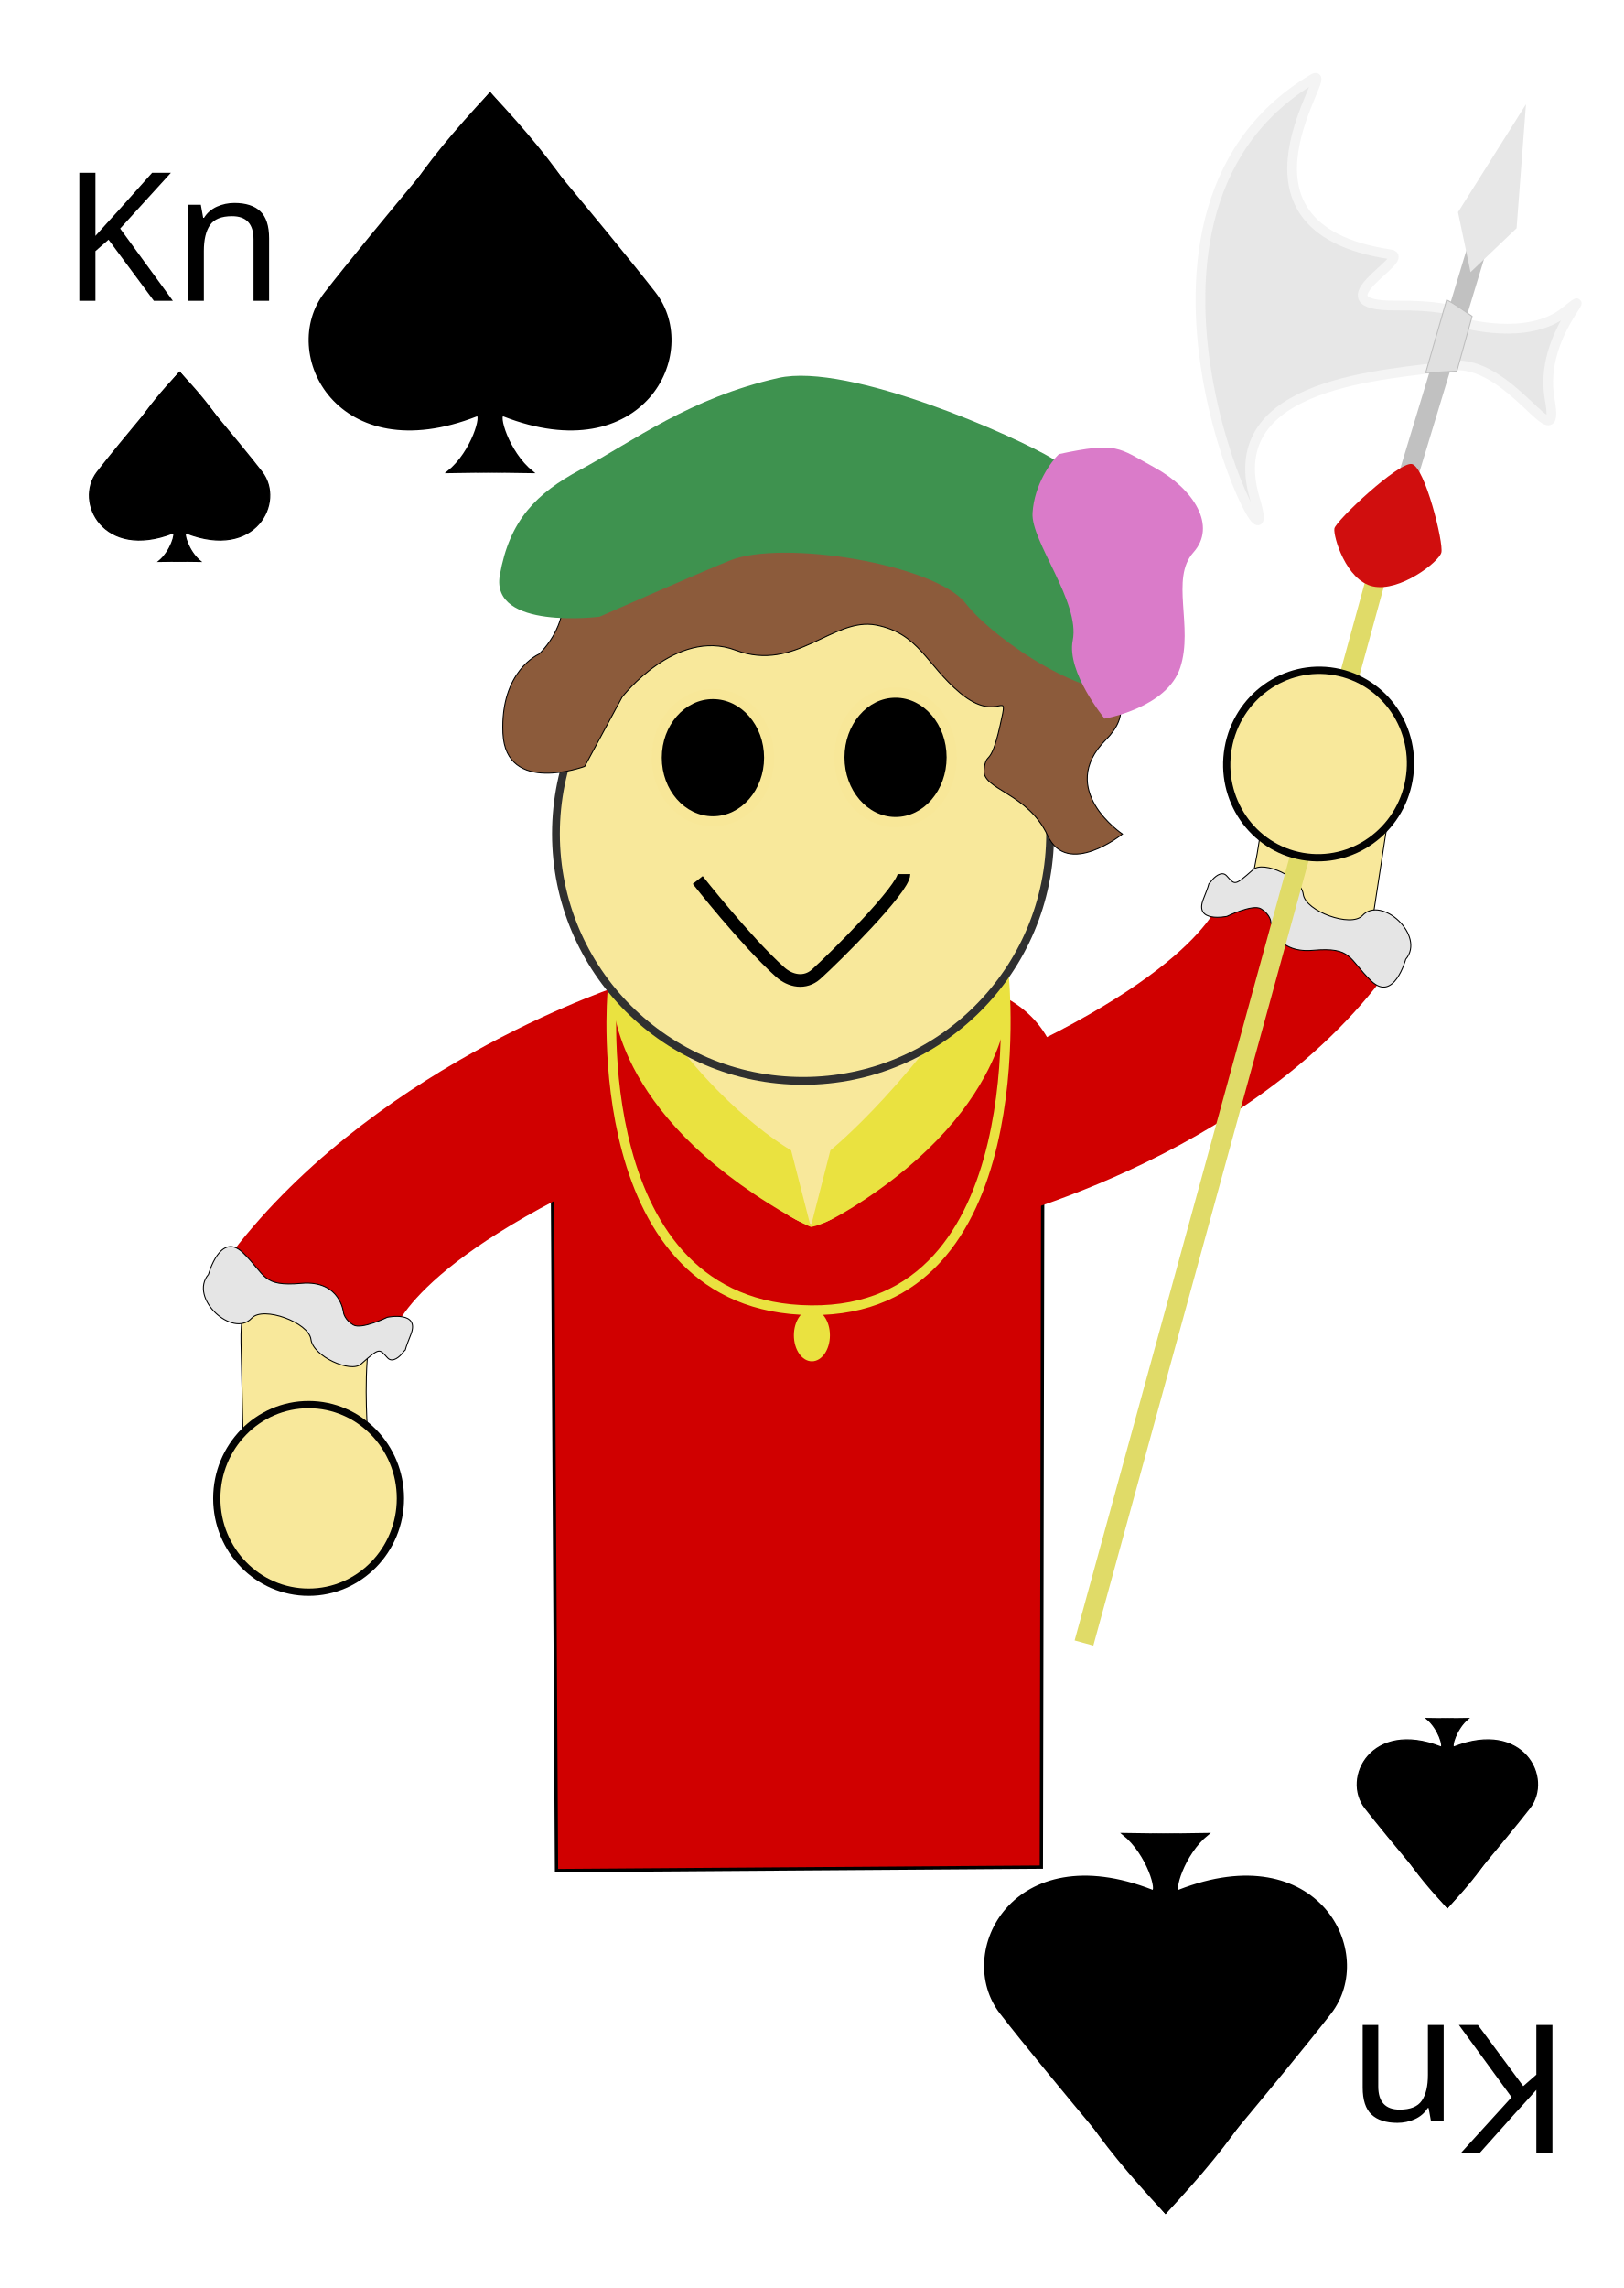
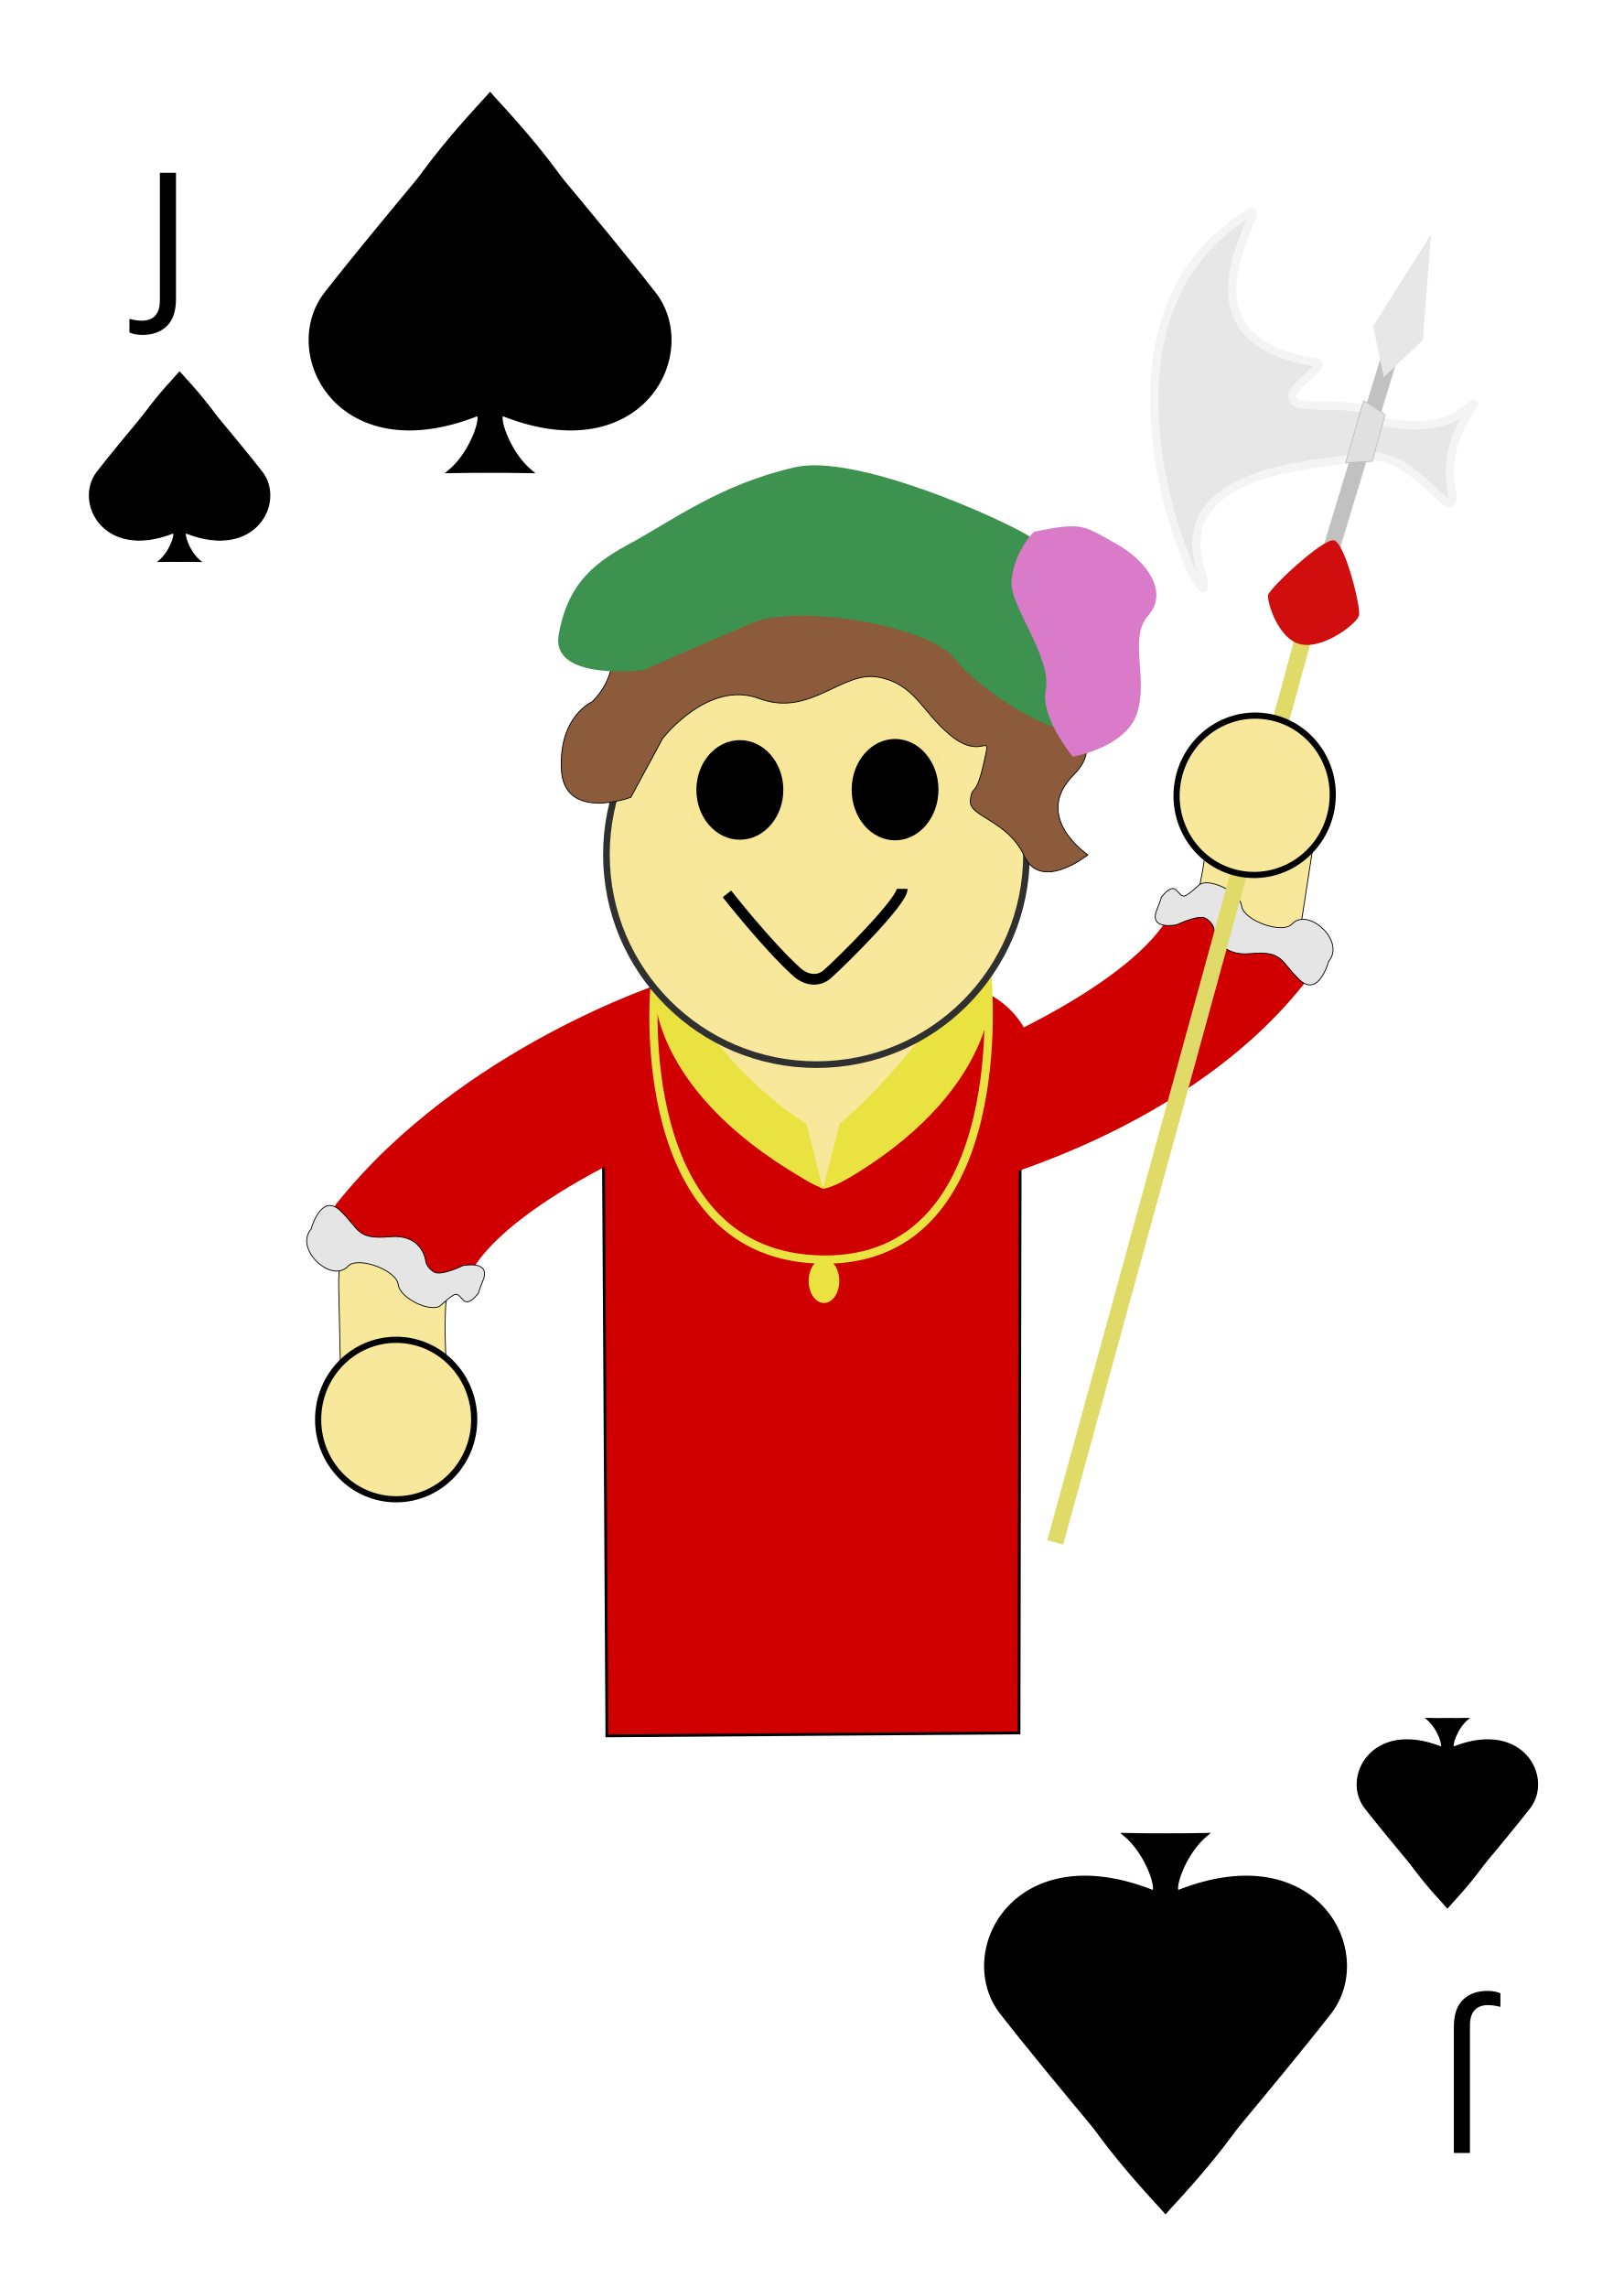
- <svg xmlns="http://www.w3.org/2000/svg" width="443mm" height="624mm" viewBox="0 0 443 624" version="1.1" id="svg8">
+ <svg xmlns="http://www.w3.org/2000/svg" id="svg8" version="1.1" viewBox="0 0 443 624" height="624mm" width="443mm">
  <defs id="defs2">
-     <clipPath id="clipEmfPath1" clipPathUnits="userSpaceOnUse">
-       <path id="path833" d="M 0,0 H 264.091 V 373.013 H 0 Z" />
+     <clipPath clipPathUnits="userSpaceOnUse" id="clipEmfPath1">
+       <path d="M 0,0 H 264.091 V 373.013 H 0 Z" id="path833" />
    </clipPath>
-     <pattern y="0" x="0" height="6" width="6" patternUnits="userSpaceOnUse" id="EMFhbasepattern" />
-     <filter height="1" y="-6.1138082e-06" width="1" x="-3.9509687e-06" id="filter1924" style="color-interpolation-filters:sRGB">
-       <feGaussianBlur id="feGaussianBlur1926" stdDeviation="0" />
+     <pattern id="EMFhbasepattern" patternUnits="userSpaceOnUse" width="6" height="6" x="0" y="0" />
+     <filter style="color-interpolation-filters:sRGB" id="filter1924" x="-3.9509687e-06" width="1" y="-6.1138082e-06" height="1">
+       <feGaussianBlur stdDeviation="0" id="feGaussianBlur1926" />
    </filter>
  </defs>
  <g id="layer1">
-     <path style="fill:#d00000;fill-opacity:1;stroke:#000000;stroke-width:0.895px;stroke-linecap:butt;stroke-linejoin:miter;stroke-opacity:1" d="m 150.516,290.759 1.305,219.398 132.266,-0.94 0.435,-218.458 z" id="path903" />
-     <path style="fill:#f8e89b;fill-opacity:1;stroke:#000000;stroke-width:0.265px;stroke-linecap:butt;stroke-linejoin:miter;stroke-opacity:1" d="m 130.428,288.651 c 0,0 -65.748,30.469 -64.679,77.508 1.069,47.039 0.535,26.727 0.535,26.727 l 34.105,-0.802 c 0,0 -1.217,-14.429 0.183,-25.183 1.4,-10.753 15.726,-38.271 33.063,-40.031 19.991,-2.03 -3.207,-38.22 -3.207,-38.22 z" id="path990" />
-     <text id="text874" y="60.38" x="26.895" style="font-style:normal;font-weight:normal;font-size:27.566px;line-height:1.25;font-family:sans-serif;fill:#000000;fill-opacity:1;stroke:none;stroke-width:0.861" xml:space="preserve">
-       <tspan id="tspan884" style="font-style:normal;font-variant:normal;font-weight:normal;font-stretch:normal;font-size:27.566px;font-family:Cabin;-inkscape-font-specification:Cabin;stroke-width:0.861" y="60.38" x="26.895" />
+     <path id="path903" d="m 164.455,286.933 1.109,186.488 112.426,-0.799 0.37,-185.689 z" style="fill:#d00000;fill-opacity:1;stroke:#000000;stroke-width:0.761px;stroke-linecap:butt;stroke-linejoin:miter;stroke-opacity:1" />
+     <path id="path990" d="m 147.379,285.141 c 0,0 -55.886,25.898 -54.977,65.882 0.909,39.984 0.454,22.718 0.454,22.718 l 28.99,-0.682 c 0,0 -1.034,-12.265 0.156,-21.405 1.19,-9.14 13.367,-32.53 28.104,-34.026 16.992,-1.725 -2.726,-32.487 -2.726,-32.487 z" style="fill:#f8e89b;fill-opacity:1;stroke:#000000;stroke-width:0.225px;stroke-linecap:butt;stroke-linejoin:miter;stroke-opacity:1" />
+     <text xml:space="preserve" style="font-style:normal;font-weight:normal;font-size:27.566px;line-height:1.25;font-family:sans-serif;fill:#000000;fill-opacity:1;stroke:none;stroke-width:0.861" x="26.895" y="60.38" id="text874">
+       <tspan x="26.895" y="60.38" style="font-style:normal;font-variant:normal;font-weight:normal;font-stretch:normal;font-size:27.566px;font-family:Cabin;-inkscape-font-specification:Cabin;stroke-width:0.861" id="tspan884" />
    </text>
-     <path id="path994" d="m 297.117,317.04 c 0,0 70.04,-18.589 77.156,-65.099 7.115,-46.51 4.115,-26.414 4.115,-26.414 l -33.726,-5.133 c 0,0 -1.307,14.421 -4.554,24.768 -3.246,10.347 -22.133,34.959 -39.512,33.682 -20.039,-1.473 -3.478,38.196 -3.478,38.196 z" style="fill:#f8e89b;fill-opacity:1;stroke:#000000;stroke-width:0.265px;stroke-linecap:butt;stroke-linejoin:miter;stroke-opacity:1" />
-     <path style="fill:#d00000;fill-opacity:1;stroke:none;stroke-width:0.265px;stroke-linecap:butt;stroke-linejoin:miter;stroke-opacity:1;filter:url(#filter1924)" d="m 262.623,335.139 c 0,0 72.421,-15.624 112.52,-65.748 12.829,-16.036 -41.828,-25.123 -41.828,-25.123 0,0 -3.608,19.778 -65.08,46.772 -68.02,29.87 -5.613,44.099 -5.613,44.099 z" id="path960" />
-     <path id="path936" d="m 170.384,268.339 c 0,0 -65.072,20.703 -105.171,70.826 -12.829,16.036 41.828,25.123 41.828,25.123 0,0 3.608,-19.778 65.08,-46.772 68.02,-29.87 -1.737,-49.178 -1.737,-49.178 z" style="fill:#d00000;fill-opacity:1;stroke:none;stroke-width:0.265px;stroke-linecap:butt;stroke-linejoin:miter;stroke-opacity:1" />
-     <path id="path1928" d="m 244.929,266.662 c -1.512,0 42.269,-4.708 44.601,29.86 1.715,25.428 -52.35,11.15 -52.35,11.15 z" style="fill:#d00000;fill-opacity:1;stroke:none;stroke-width:0.265px;stroke-linecap:butt;stroke-linejoin:miter;stroke-opacity:1" />
-     <path id="path1930" d="m 182.997,282.915 c 0,0 16.021,41.033 35.046,50.175 19.025,9.142 40.303,-56.978 40.303,-56.978 z" style="fill:#f8e89b;fill-opacity:1;stroke:none;stroke-width:0.323px;stroke-linecap:butt;stroke-linejoin:miter;stroke-opacity:1" />
-     <path style="fill:#eae240;fill-opacity:1;stroke:none;stroke-width:0.265px;stroke-linecap:butt;stroke-linejoin:miter;stroke-opacity:1" d="m 221.183,334.59 5.358,-20.87 c 0,0 23.68,-18.992 46.533,-57.266 1.595,-2.671 2.237,14.265 2.237,14.265 0,0 1.782,30.61 -42.622,58.506 -8.823,5.543 -11.506,5.366 -11.506,5.366 z" id="path1934" />
-     <path id="path1932" d="m 221.183,334.59 -5.358,-20.87 c 0,0 -28.216,-15.78 -47.667,-55.754 -1.361,-2.797 -1.103,12.753 -1.103,12.753 0,0 -1.682,29.658 42.723,57.554 8.823,5.543 11.406,6.318 11.406,6.318 z" style="fill:#eae240;fill-opacity:1;stroke:none;stroke-width:0.265px;stroke-linecap:butt;stroke-linejoin:miter;stroke-opacity:1" />
-     <path id="path1944" d="m 167.054,270.718 c 0,0 -7.494,86.086 54.245,86.621 61.739,0.535 52.602,-91.027 52.602,-91.027" style="fill:none;stroke:#eae240;stroke-width:2.646;stroke-linecap:butt;stroke-linejoin:miter;stroke-miterlimit:4;stroke-dasharray:none;stroke-opacity:1" />
-     <g id="g986" transform="translate(-4.276312,-34.2105)">
-       <circle style="fill:#f8e89b;fill-opacity:1;stroke:#303030;stroke-width:4.26;stroke-linecap:round;stroke-miterlimit:4;stroke-dasharray:none;stroke-opacity:1;paint-order:stroke fill markers" id="path883-1" cx="223.353" cy="261.587" r="66.344" />
-       <ellipse ry="15.979" rx="13.953" cy="240.852" cx="198.771" id="path900" style="fill:#000000;fill-opacity:1;stroke:#f8e798;stroke-width:5.544;stroke-linecap:round;stroke-miterlimit:4;stroke-dasharray:none;stroke-opacity:1;paint-order:stroke fill markers" />
-       <ellipse style="fill:#000000;fill-opacity:1;stroke:#f8e798;stroke-width:5.588;stroke-linecap:round;stroke-miterlimit:4;stroke-dasharray:none;stroke-opacity:1;paint-order:stroke fill markers" id="path900-2" cx="248.588" cy="240.762" rx="13.93" ry="16.264" />
-       <path id="path873" d="m 194.623,274.209 c 0,0 12.931,16.496 22.45,25.085 2.844,2.566 6.839,3.304 9.845,0.615 5.072,-4.538 23.966,-23.313 23.966,-27.313" style="fill:none;stroke:#000000;stroke-width:3.446;stroke-linecap:butt;stroke-linejoin:miter;stroke-miterlimit:4;stroke-dasharray:none;stroke-opacity:1" />
+     <path style="fill:#f8e89b;fill-opacity:1;stroke:#000000;stroke-width:0.225px;stroke-linecap:butt;stroke-linejoin:miter;stroke-opacity:1" d="m 289.065,309.272 c 0,0 59.534,-15.8 65.582,-55.334 6.048,-39.534 3.497,-22.452 3.497,-22.452 l -28.667,-4.363 c 0,0 -1.111,12.258 -3.871,21.053 -2.759,8.795 -18.813,29.715 -33.585,28.629 -17.033,-1.252 -2.957,32.466 -2.957,32.466 z" id="path994" />
+     <path transform="matrix(0.85,0,0,0.85,36.51586,39.78779)" id="path960" d="m 262.623,335.139 c 0,0 72.421,-15.624 112.52,-65.748 12.829,-16.036 -41.828,-25.123 -41.828,-25.123 0,0 -3.608,19.778 -65.08,46.772 -68.02,29.87 -5.613,44.099 -5.613,44.099 z" style="fill:#d00000;fill-opacity:1;stroke:none;stroke-width:0.265px;stroke-linecap:butt;stroke-linejoin:miter;stroke-opacity:1;filter:url(#filter1924)" />
+     <path style="fill:#d00000;fill-opacity:1;stroke:none;stroke-width:0.225px;stroke-linecap:butt;stroke-linejoin:miter;stroke-opacity:1" d="m 181.343,267.876 c 0,0 -55.311,17.597 -89.395,60.202 -10.905,13.631 35.554,21.355 35.554,21.355 0,0 3.067,-16.811 55.318,-39.756 57.817,-25.389 -1.477,-41.801 -1.477,-41.801 z" id="path936" />
+     <path style="fill:#d00000;fill-opacity:1;stroke:none;stroke-width:0.225px;stroke-linecap:butt;stroke-linejoin:miter;stroke-opacity:1" d="m 244.705,266.451 c -1.285,0 35.929,-4.001 37.911,25.381 1.458,21.613 -44.497,9.478 -44.497,9.478 z" id="path1928" />
+     <path style="fill:#f8e89b;fill-opacity:1;stroke:none;stroke-width:0.275px;stroke-linecap:butt;stroke-linejoin:miter;stroke-opacity:1" d="m 192.064,280.265 c 0,0 13.618,34.878 29.789,42.648 16.171,7.771 34.258,-48.431 34.258,-48.431 z" id="path1930" />
+     <path id="path1934" d="m 224.521,324.189 4.555,-17.739 c 0,0 20.128,-16.144 39.553,-48.676 1.356,-2.27 1.901,12.125 1.901,12.125 0,0 1.515,26.018 -36.229,49.73 -7.5,4.711 -9.78,4.561 -9.78,4.561 z" style="fill:#eae240;fill-opacity:1;stroke:none;stroke-width:0.225px;stroke-linecap:butt;stroke-linejoin:miter;stroke-opacity:1" />
+     <path style="fill:#eae240;fill-opacity:1;stroke:none;stroke-width:0.225px;stroke-linecap:butt;stroke-linejoin:miter;stroke-opacity:1" d="m 224.521,324.189 -4.555,-17.739 c 0,0 -23.984,-13.413 -40.517,-47.391 -1.157,-2.378 -0.938,10.84 -0.938,10.84 0,0 -1.43,25.209 36.314,48.921 7.5,4.711 9.695,5.37 9.695,5.37 z" id="path1932" />
+     <path style="fill:none;stroke:#eae240;stroke-width:2.249;stroke-linecap:butt;stroke-linejoin:miter;stroke-miterlimit:4;stroke-dasharray:none;stroke-opacity:1" d="m 178.512,269.899 c 0,0 -6.37,73.173 46.108,73.628 52.478,0.454 44.712,-77.373 44.712,-77.373" id="path1944" />
+     <g transform="matrix(0.85,0,0,0.85,32.881,10.70886)" id="g986">
+       <circle r="66.344" cy="261.587" cx="223.353" id="path883-1" style="fill:#f8e89b;fill-opacity:1;stroke:#303030;stroke-width:4.26;stroke-linecap:round;stroke-miterlimit:4;stroke-dasharray:none;stroke-opacity:1;paint-order:stroke fill markers" />
+       <ellipse style="fill:#000000;fill-opacity:1;stroke:#f8e798;stroke-width:5.544;stroke-linecap:round;stroke-miterlimit:4;stroke-dasharray:none;stroke-opacity:1;paint-order:stroke fill markers" id="path900" cx="198.771" cy="240.852" rx="13.953" ry="15.979" />
+       <ellipse ry="16.264" rx="13.93" cy="240.762" cx="248.588" id="path900-2" style="fill:#000000;fill-opacity:1;stroke:#f8e798;stroke-width:5.588;stroke-linecap:round;stroke-miterlimit:4;stroke-dasharray:none;stroke-opacity:1;paint-order:stroke fill markers" />
+       <path style="fill:none;stroke:#000000;stroke-width:3.446;stroke-linecap:butt;stroke-linejoin:miter;stroke-miterlimit:4;stroke-dasharray:none;stroke-opacity:1" d="m 194.623,274.209 c 0,0 12.931,16.496 22.45,25.085 2.844,2.566 6.839,3.304 9.845,0.615 5.072,-4.538 23.966,-23.313 23.966,-27.313" id="path873" />
    </g>
-     <path style="fill:#e5e5e5;fill-opacity:1;stroke:#000000;stroke-width:0.265px;stroke-linecap:butt;stroke-linejoin:miter;stroke-opacity:1" d="m 383.481,261.632 c 0,0 -3.213,11.906 -9.449,5.859 -6.237,-6.048 -5.103,-9.26 -15.875,-8.315 -10.772,0.945 -11.528,-8.126 -11.528,-8.126 0,0 -0.378,-1.89 -2.646,-3.213 -2.268,-1.323 -9.26,2.079 -9.26,2.079 0,0 -9.071,1.89 -6.426,-4.725 2.646,-6.615 0.567,-2.788 2.362,-5.15 0.457,-0.602 2.549,-2.737 3.971,-1.201 2.31,2.495 2.045,2.936 7.253,-1.691 2.825,-2.511 13.081,2.108 13.654,6.74 0.571,4.614 13.039,9.166 16.141,5.803 5.177,-5.611 17.305,5.475 11.803,11.941 z" id="path949" />
-     <path id="path1946" d="M 295.718,448.088 378.591,146.091" style="fill:none;stroke:#e0db68;stroke-width:5.292;stroke-linecap:butt;stroke-linejoin:miter;stroke-miterlimit:4;stroke-dasharray:none;stroke-opacity:1" />
-     <ellipse ry="24.589" rx="24.054" cy="142.733" cx="390.443" id="ellipse996" style="fill:#f8e89b;fill-opacity:1;stroke:#030303;stroke-width:3.969;stroke-miterlimit:4;stroke-dasharray:none;stroke-opacity:1;paint-order:stroke fill markers" transform="rotate(10)" />
-     <text xml:space="preserve" style="font-style:normal;font-weight:normal;font-size:6.985px;line-height:1.25;font-family:sans-serif;fill:#000000;fill-opacity:1;stroke:none;stroke-width:0.175" x="16.898" y="82.04" id="text1076">
-       <tspan id="tspan1074" x="16.898" y="82.04" style="font-style:normal;font-variant:normal;font-weight:normal;font-stretch:normal;font-size:48.895px;font-family:TechnicLite;-inkscape-font-specification:TechnicLite;fill:#000000;fill-opacity:1;stroke-width:0.175">Kn</tspan>
+     <path id="path949" d="m 362.475,262.175 c 0,0 -2.731,10.12 -8.032,4.98 -5.301,-5.14 -4.337,-7.871 -13.494,-7.068 -9.156,0.803 -9.799,-6.908 -9.799,-6.908 0,0 -0.321,-1.606 -2.249,-2.731 -1.928,-1.124 -7.871,1.767 -7.871,1.767 0,0 -7.711,1.606 -5.462,-4.016 2.249,-5.622 0.482,-2.369 2.008,-4.377 0.389,-0.512 2.167,-2.327 3.376,-1.021 1.964,2.121 1.738,2.496 6.165,-1.438 2.402,-2.134 11.119,1.792 11.606,5.729 0.485,3.922 11.083,7.791 13.72,4.933 4.4,-4.77 14.71,4.654 10.033,10.15 z" style="fill:#e5e5e5;fill-opacity:1;stroke:#000000;stroke-width:0.225px;stroke-linecap:butt;stroke-linejoin:miter;stroke-opacity:1" />
+     <path style="fill:none;stroke:#e0db68;stroke-width:4.498;stroke-linecap:butt;stroke-linejoin:miter;stroke-miterlimit:4;stroke-dasharray:none;stroke-opacity:1" d="M 287.876,420.662 358.319,163.965" id="path1946" />
+     <ellipse transform="rotate(10)" style="fill:#f8e89b;fill-opacity:1;stroke:#030303;stroke-width:3.373;stroke-miterlimit:4;stroke-dasharray:none;stroke-opacity:1;paint-order:stroke fill markers" id="ellipse996" cx="374.747" cy="154.165" rx="20.446" ry="20.9" />
+     <text id="text1076" y="82.04" x="39.123" style="font-style:normal;font-weight:normal;font-size:6.985px;line-height:1.25;font-family:sans-serif;fill:#000000;fill-opacity:1;stroke:none;stroke-width:0.175" xml:space="preserve">
+       <tspan style="font-style:normal;font-variant:normal;font-weight:normal;font-stretch:normal;font-size:48.895px;font-family:TechnicLite;-inkscape-font-specification:TechnicLite;fill:#000000;fill-opacity:1;stroke-width:0.175" y="82.04" x="39.123" id="tspan1074">J</tspan>
    </text>
-     <ellipse style="fill:#f8e89b;fill-opacity:1;stroke:#030303;stroke-width:3.969;stroke-miterlimit:4;stroke-dasharray:none;stroke-opacity:1;paint-order:stroke fill markers" id="path992" cx="84.19" cy="408.655" rx="24.054" ry="24.589" />
-     <path id="path934" d="m 159.506,209.021 c 0,0 -21.545,7.938 -22.301,-9.071 -0.756,-17.009 9.827,-21.545 9.827,-21.545 0,0 10.583,-9.449 4.914,-21.923 -5.67,-12.473 22.301,-15.119 22.301,-15.119 0,0 36.186,12.198 36.942,1.993 0.756,-10.205 40.543,-5.772 40.543,-5.772 0,0 24.72,9.997 24.19,31.75 -0.278,11.434 14.695,9.922 14.695,9.922 0,0 24.657,8.907 11.05,22.514 -13.607,13.607 4.536,25.702 4.536,25.702 0,0 -15.019,12.052 -20.411,0.378 -5.392,-11.674 -17.959,-12.488 -17.32,-17.91 0.639,-5.422 1.673,-0.171 4.319,-11.889 2.646,-11.717 0,0 -10.854,-9.064 -9.204,-7.686 -11.227,-16.262 -22.938,-18.513 -11.711,-2.251 -21.958,12.989 -38.305,6.849 -16.347,-6.14 -30.983,12.797 -30.983,12.797 z" style="fill:#8c5b3b;fill-opacity:1;stroke:#000000;stroke-width:0.265px;stroke-linecap:butt;stroke-linejoin:miter;stroke-opacity:1" />
-     <path id="path938" d="m 56.885,347.549 c 0,0 3.213,-11.906 9.449,-5.859 6.237,6.048 5.103,9.26 15.875,8.315 10.772,-0.945 11.528,8.126 11.528,8.126 0,0 0.378,1.89 2.646,3.213 2.268,1.323 9.26,-2.079 9.26,-2.079 0,0 9.071,-1.89 6.426,4.725 -2.646,6.615 -0.567,2.788 -2.362,5.15 -0.457,0.602 -2.549,2.737 -3.971,1.201 -2.31,-2.495 -2.045,-2.936 -7.253,1.691 -2.825,2.511 -13.081,-2.108 -13.654,-6.74 -0.571,-4.614 -13.039,-9.166 -16.141,-5.803 -5.177,5.611 -17.305,-5.475 -11.803,-11.941 z" style="fill:#e5e5e5;fill-opacity:1;stroke:#000000;stroke-width:0.265px;stroke-linecap:butt;stroke-linejoin:miter;stroke-opacity:1" />
-     <ellipse ry="7.087" rx="4.914" cy="364.18" cx="221.494" id="path1936" style="fill:#eae240;fill-opacity:1;stroke:none;stroke-width:7.938;stroke-linecap:round;stroke-opacity:1;paint-order:stroke fill markers" />
-     <path id="path1938" d="m 220.8,333.605 c 0,0 0.289,0.644 0.898,-0.006 0.608,-0.65 -0.05,0.83 -0.068,0.83 -0.018,0 -0.447,0.161 -0.447,0.161 l -0.711,-0.568 z" style="fill:#eae240;fill-opacity:1;stroke:none;stroke-width:0.265px;stroke-linecap:butt;stroke-linejoin:miter;stroke-opacity:1" />
-     <path id="path1940" d="m 163.569,168.192 c 0,0 -29.86,3.78 -27.214,-11.339 2.646,-15.119 10.103,-22.358 21.923,-28.726 14.656,-7.897 29.837,-19.572 54.032,-25.043 19.291,-4.362 65.169,16.117 74.858,22.019 14.009,8.533 17.029,12.514 26.118,32.433 5.049,11.065 16.425,22.701 -4.047,30.395 -11.239,4.224 -37.515,-12.832 -45.83,-23.416 -8.315,-10.583 -49.785,-17.501 -64.321,-11.637 -9.567,3.86 -35.519,15.314 -35.519,15.314 z" style="fill:#3e924f;fill-opacity:1;stroke:none;stroke-width:0.265px;stroke-linecap:butt;stroke-linejoin:miter;stroke-opacity:1" />
-     <path id="path1956" d="m 399.143,88.068 c 0,0 17.576,5.103 27.781,-3.024 10.205,-8.126 -7.371,5.859 -4.158,23.813 3.213,17.954 -10.724,-11.564 -27.214,-9.071 -16.49,2.493 -62.847,3.915 -53.208,36.232 9.638,32.317 -48.378,-76.322 15.875,-114.527 6.993,-4.158 -28.223,40.529 21.062,47.87 6.261,0.933 -20.882,14.116 1.401,13.964 22.284,-0.153 18.462,4.744 18.462,4.744 z" style="fill:#e7e7e7;fill-opacity:1;stroke:#f4f4f4;stroke-width:2.646;stroke-linecap:butt;stroke-linejoin:miter;stroke-opacity:1;stroke-miterlimit:4;stroke-dasharray:none" />
-     <path id="path1942" d="m 288.885,123.839 c -2.059,1.936 -6.734,8.27 -7.201,16.07 -0.467,7.799 13.051,24.264 10.966,34.763 -1.725,8.685 8.691,21.317 8.691,21.317 0,0 17.035,-2.896 20.639,-13.925 3.663,-11.212 -2.798,-24.25 3.596,-31.408 6.394,-7.159 0.262,-17.223 -10.686,-23.202 -9.911,-5.412 -10.012,-7.017 -26.004,-3.614 z" style="fill:#da7bc9;fill-opacity:1;stroke:none;stroke-width:0.247px;stroke-linecap:butt;stroke-linejoin:miter;stroke-opacity:1" />
-     <path id="path1950" d="M 383.799,130.962 402.642,68.822" style="fill:none;stroke:#c1c1c1;stroke-width:5.292;stroke-linecap:butt;stroke-linejoin:miter;stroke-miterlimit:4;stroke-dasharray:none;stroke-opacity:1" />
-     <path id="path1948" d="m 374.55,159.932 c -7.34,-1.572 -10.877,-13.701 -10.518,-15.789 0.359,-2.088 17.597,-18.298 21.131,-17.588 3.533,0.71 8.743,21.581 8.041,24.162 -0.702,2.581 -11.313,10.788 -18.653,9.215 z" style="fill:#d00e0e;fill-opacity:1;stroke:none;stroke-width:0.265;stroke-linecap:butt;stroke-linejoin:miter;stroke-miterlimit:4;stroke-dasharray:none;stroke-opacity:1" />
-     <path id="path1954" d="M 401.174,74.227 397.757,57.872 416.295,28.438 413.738,62.243 Z" style="fill:#e7e7e7;fill-opacity:1;stroke:none;stroke-width:0.212px;stroke-linecap:butt;stroke-linejoin:miter;stroke-opacity:1" />
-     <path id="path1958" d="m 394.633,81.85 c 0.802,0 6.967,4.423 6.967,4.423 l -4.158,14.93 -8.504,0.472 z" style="fill:#e0e0e0;fill-opacity:1;stroke:#bdbdbd;stroke-width:0.265px;stroke-linecap:butt;stroke-linejoin:miter;stroke-opacity:1" />
-     <text id="text875" y="-552.269" x="-428.265" style="font-style:normal;font-weight:normal;font-size:6.985px;line-height:1.25;font-family:sans-serif;fill:#000000;fill-opacity:1;stroke:none;stroke-width:0.175" xml:space="preserve" transform="scale(-1)">
-       <tspan style="font-style:normal;font-variant:normal;font-weight:normal;font-stretch:normal;font-size:48.895px;font-family:TechnicLite;-inkscape-font-specification:TechnicLite;fill:#000000;fill-opacity:1;stroke-width:0.175" y="-552.269" x="-428.265" id="tspan873">Kn</tspan>
+     <ellipse ry="20.9" rx="20.446" cy="387.145" cx="108.077" id="path992" style="fill:#f8e89b;fill-opacity:1;stroke:#030303;stroke-width:3.373;stroke-miterlimit:4;stroke-dasharray:none;stroke-opacity:1;paint-order:stroke fill markers" />
+     <path style="fill:#8c5b3b;fill-opacity:1;stroke:#000000;stroke-width:0.225px;stroke-linecap:butt;stroke-linejoin:miter;stroke-opacity:1" d="m 172.096,217.455 c 0,0 -18.313,6.747 -18.956,-7.711 -0.643,-14.458 8.353,-18.313 8.353,-18.313 0,0 8.996,-8.032 4.177,-18.634 -4.819,-10.602 18.956,-12.851 18.956,-12.851 0,0 30.758,10.368 31.401,1.694 0.643,-8.675 34.462,-4.907 34.462,-4.907 0,0 21.012,8.498 20.562,26.988 -0.237,9.719 12.491,8.434 12.491,8.434 0,0 20.958,7.571 9.392,19.137 -11.566,11.566 3.855,21.847 3.855,21.847 0,0 -12.766,10.244 -17.349,0.321 -4.583,-9.923 -15.265,-10.614 -14.722,-15.223 0.543,-4.609 1.422,-0.146 3.671,-10.105 2.249,-9.96 0,0 -9.226,-7.704 -7.824,-6.533 -9.543,-13.823 -19.497,-15.736 -9.955,-1.913 -18.665,11.041 -32.559,5.822 -13.895,-5.219 -26.335,10.878 -26.335,10.878 z" id="path934" />
+     <path style="fill:#e5e5e5;fill-opacity:1;stroke:#000000;stroke-width:0.225px;stroke-linecap:butt;stroke-linejoin:miter;stroke-opacity:1" d="m 84.868,335.205 c 0,0 2.731,-10.12 8.032,-4.98 5.301,5.14 4.337,7.871 13.494,7.068 9.156,-0.803 9.799,6.908 9.799,6.908 0,0 0.321,1.606 2.249,2.731 1.928,1.124 7.871,-1.767 7.871,-1.767 0,0 7.711,-1.606 5.462,4.016 -2.249,5.622 -0.482,2.369 -2.008,4.377 -0.389,0.512 -2.167,2.327 -3.376,1.021 -1.964,-2.121 -1.738,-2.496 -6.165,1.438 -2.402,2.134 -11.119,-1.792 -11.606,-5.729 -0.485,-3.922 -11.083,-7.791 -13.72,-4.933 -4.4,4.77 -14.71,-4.654 -10.033,-10.15 z" id="path938" />
+     <ellipse style="fill:#eae240;fill-opacity:1;stroke:none;stroke-width:6.747;stroke-linecap:round;stroke-opacity:1;paint-order:stroke fill markers" id="path1936" cx="224.786" cy="349.341" rx="4.177" ry="6.024" />
+     <path style="fill:#eae240;fill-opacity:1;stroke:none;stroke-width:0.225px;stroke-linecap:butt;stroke-linejoin:miter;stroke-opacity:1" d="m 224.196,323.352 c 0,0 0.246,0.547 0.763,-0.005 0.517,-0.552 -0.043,0.705 -0.058,0.705 -0.015,0 -0.38,0.137 -0.38,0.137 l -0.604,-0.483 z" id="path1938" />
+     <path style="fill:#3e924f;fill-opacity:1;stroke:none;stroke-width:0.225px;stroke-linecap:butt;stroke-linejoin:miter;stroke-opacity:1" d="m 175.549,182.751 c 0,0 -25.381,3.213 -23.132,-9.638 2.249,-12.851 8.587,-19.004 18.634,-24.417 12.458,-6.712 25.361,-16.636 45.927,-21.286 16.397,-3.707 55.393,13.699 63.63,18.716 11.907,7.253 14.474,10.637 22.201,27.568 4.292,9.405 13.961,19.296 -3.44,25.835 -9.553,3.59 -31.887,-10.907 -38.956,-19.903 -7.068,-8.996 -42.318,-14.876 -54.673,-9.891 -8.132,3.281 -30.191,13.017 -30.191,13.017 z" id="path1940" />
+     <path style="fill:#e7e7e7;fill-opacity:1;stroke:#f4f4f4;stroke-width:2.249;stroke-linecap:butt;stroke-linejoin:miter;stroke-miterlimit:4;stroke-dasharray:none;stroke-opacity:1" d="m 375.787,114.646 c 0,0 14.94,4.337 23.614,-2.57 8.675,-6.908 -6.265,4.98 -3.534,20.241 2.731,15.261 -9.115,-9.829 -23.132,-7.711 -14.017,2.119 -53.42,3.328 -45.227,30.797 8.193,27.469 -41.121,-64.874 13.494,-97.348 5.944,-3.534 -23.99,34.45 17.902,40.69 5.322,0.793 -17.75,11.999 1.191,11.869 18.941,-0.13 15.692,4.032 15.692,4.032 z" id="path1956" />
+     <path style="fill:#da7bc9;fill-opacity:1;stroke:none;stroke-width:0.21px;stroke-linecap:butt;stroke-linejoin:miter;stroke-opacity:1" d="m 282.068,145.051 c -1.75,1.646 -5.724,7.03 -6.121,13.659 -0.397,6.629 11.093,20.625 9.321,29.548 -1.466,7.382 7.388,18.119 7.388,18.119 0,0 14.48,-2.462 17.543,-11.836 3.114,-9.531 -2.379,-20.612 3.056,-26.697 5.435,-6.085 0.223,-14.64 -9.083,-19.722 -8.424,-4.6 -8.51,-5.965 -22.104,-3.072 z" id="path1942" />
+     <path style="fill:none;stroke:#c1c1c1;stroke-width:4.498;stroke-linecap:butt;stroke-linejoin:miter;stroke-miterlimit:4;stroke-dasharray:none;stroke-opacity:1" d="M 362.745,151.106 378.761,98.286" id="path1950" />
+     <path style="fill:#d00e0e;fill-opacity:1;stroke:none;stroke-width:0.225;stroke-linecap:butt;stroke-linejoin:miter;stroke-miterlimit:4;stroke-dasharray:none;stroke-opacity:1" d="m 354.883,175.73 c -6.239,-1.337 -9.246,-11.646 -8.94,-13.421 0.305,-1.775 14.958,-15.554 17.961,-14.95 3.003,0.603 7.432,18.344 6.835,20.538 -0.597,2.194 -9.616,9.169 -15.855,7.833 z" id="path1948" />
+     <path style="fill:#e7e7e7;fill-opacity:1;stroke:none;stroke-width:0.18px;stroke-linecap:butt;stroke-linejoin:miter;stroke-opacity:1" d="m 377.514,102.881 -2.904,-13.902 15.758,-25.019 -2.174,28.734 z" id="path1954" />
+     <path style="fill:#e0e0e0;fill-opacity:1;stroke:#bdbdbd;stroke-width:0.225px;stroke-linecap:butt;stroke-linejoin:miter;stroke-opacity:1" d="m 371.954,109.361 c 0.682,0 5.922,3.759 5.922,3.759 l -3.534,12.691 -7.229,0.402 z" id="path1958" />
+     <text transform="scale(-1)" xml:space="preserve" style="font-style:normal;font-weight:normal;font-size:6.985px;line-height:1.25;font-family:sans-serif;fill:#000000;fill-opacity:1;stroke:none;stroke-width:0.175" x="-405.511" y="-552.269" id="text875">
+       <tspan id="tspan873" x="-405.511" y="-552.269" style="font-style:normal;font-variant:normal;font-weight:normal;font-stretch:normal;font-size:48.895px;font-family:TechnicLite;-inkscape-font-specification:TechnicLite;fill:#000000;fill-opacity:1;stroke-width:0.175">J</tspan>
    </text>
-     <g transform="translate(22.41366,100.7311)" id="layer1-5">
-       <path style="fill:#000000;fill-opacity:1;stroke:#000000;stroke-width:0.312px;stroke-linecap:butt;stroke-linejoin:miter;stroke-opacity:1" d="m 26.581,0.792 c 0,0 -16.102,19.019 -22.457,27.208 -6.355,8.189 1.728,24.048 20.63,16.642 0.927,-0.363 -0.52,5.034 -3.91,7.747 l 7.388,-0.106 -2.197,-8.809 C 48.075,31.786 45.872,21.467 26.581,0.792 Z" id="path835" />
-       <path id="path841" d="m 26.581,0.792 c 0,0 16.102,19.019 22.457,27.208 6.355,8.189 -1.728,24.048 -20.63,16.642 -0.927,-0.363 0.52,5.034 3.91,7.747 l -7.388,-0.106 2.197,-8.809 C 5.086,31.786 7.289,21.467 26.581,0.792 Z" style="fill:#000000;fill-opacity:1;stroke:#000000;stroke-width:0.312px;stroke-linecap:butt;stroke-linejoin:miter;stroke-opacity:1" />
-       <rect style="fill:#000000;fill-opacity:1;stroke:#000000;stroke-width:0.936;stroke-linecap:round;stroke-linejoin:round;paint-order:stroke fill markers" id="rect843" width="2.081" height="6.398" x="25.54" y="40.48" />
+     <g id="layer1-5" transform="translate(22.41366,100.7311)">
+       <path id="path835" d="m 26.581,0.792 c 0,0 -16.102,19.019 -22.457,27.208 -6.355,8.189 1.728,24.048 20.63,16.642 0.927,-0.363 -0.52,5.034 -3.91,7.747 l 7.388,-0.106 -2.197,-8.809 C 48.075,31.786 45.872,21.467 26.581,0.792 Z" style="fill:#000000;fill-opacity:1;stroke:#000000;stroke-width:0.312px;stroke-linecap:butt;stroke-linejoin:miter;stroke-opacity:1" />
+       <path style="fill:#000000;fill-opacity:1;stroke:#000000;stroke-width:0.312px;stroke-linecap:butt;stroke-linejoin:miter;stroke-opacity:1" d="m 26.581,0.792 c 0,0 16.102,19.019 22.457,27.208 6.355,8.189 -1.728,24.048 -20.63,16.642 -0.927,-0.363 0.52,5.034 3.91,7.747 l -7.388,-0.106 2.197,-8.809 C 5.086,31.786 7.289,21.467 26.581,0.792 Z" id="path841" />
+       <rect y="40.48" x="25.54" height="6.398" width="2.081" id="rect843" style="fill:#000000;fill-opacity:1;stroke:#000000;stroke-width:0.936;stroke-linecap:round;stroke-linejoin:round;paint-order:stroke fill markers" />
    </g>
-     <g id="g925" transform="matrix(1,0,0,-1,368.2783,521.0649)">
-       <path id="path919" d="m 26.581,0.792 c 0,0 -16.102,19.019 -22.457,27.208 -6.355,8.189 1.728,24.048 20.63,16.642 0.927,-0.363 -0.52,5.034 -3.91,7.747 l 7.388,-0.106 -2.197,-8.809 C 48.075,31.786 45.872,21.467 26.581,0.792 Z" style="fill:#000000;fill-opacity:1;stroke:#000000;stroke-width:0.312px;stroke-linecap:butt;stroke-linejoin:miter;stroke-opacity:1" />
-       <path style="fill:#000000;fill-opacity:1;stroke:#000000;stroke-width:0.312px;stroke-linecap:butt;stroke-linejoin:miter;stroke-opacity:1" d="m 26.581,0.792 c 0,0 16.102,19.019 22.457,27.208 6.355,8.189 -1.728,24.048 -20.63,16.642 -0.927,-0.363 0.52,5.034 3.91,7.747 l -7.388,-0.106 2.197,-8.809 C 5.086,31.786 7.289,21.467 26.581,0.792 Z" id="path921" />
-       <rect y="40.48" x="25.54" height="6.398" width="2.081" id="rect923" style="fill:#000000;fill-opacity:1;stroke:#000000;stroke-width:0.936;stroke-linecap:round;stroke-linejoin:round;paint-order:stroke fill markers" />
+     <g transform="matrix(1,0,0,-1,368.2783,521.0649)" id="g925">
+       <path style="fill:#000000;fill-opacity:1;stroke:#000000;stroke-width:0.312px;stroke-linecap:butt;stroke-linejoin:miter;stroke-opacity:1" d="m 26.581,0.792 c 0,0 -16.102,19.019 -22.457,27.208 -6.355,8.189 1.728,24.048 20.63,16.642 0.927,-0.363 -0.52,5.034 -3.91,7.747 l 7.388,-0.106 -2.197,-8.809 C 48.075,31.786 45.872,21.467 26.581,0.792 Z" id="path919" />
+       <path id="path921" d="m 26.581,0.792 c 0,0 16.102,19.019 22.457,27.208 6.355,8.189 -1.728,24.048 -20.63,16.642 -0.927,-0.363 0.52,5.034 3.91,7.747 l -7.388,-0.106 2.197,-8.809 C 5.086,31.786 7.289,21.467 26.581,0.792 Z" style="fill:#000000;fill-opacity:1;stroke:#000000;stroke-width:0.312px;stroke-linecap:butt;stroke-linejoin:miter;stroke-opacity:1" />
+       <rect style="fill:#000000;fill-opacity:1;stroke:#000000;stroke-width:0.936;stroke-linecap:round;stroke-linejoin:round;paint-order:stroke fill markers" id="rect923" width="2.081" height="6.398" x="25.54" y="40.48" />
    </g>
-     <g transform="matrix(2,0,0,-2,264.8048,604.9799)" id="g933">
-       <path style="fill:#000000;fill-opacity:1;stroke:#000000;stroke-width:0.312px;stroke-linecap:butt;stroke-linejoin:miter;stroke-opacity:1" d="m 26.581,0.792 c 0,0 -16.102,19.019 -22.457,27.208 -6.355,8.189 1.728,24.048 20.63,16.642 0.927,-0.363 -0.52,5.034 -3.91,7.747 l 7.388,-0.106 -2.197,-8.809 C 48.075,31.786 45.872,21.467 26.581,0.792 Z" id="path927" />
-       <path id="path929" d="m 26.581,0.792 c 0,0 16.102,19.019 22.457,27.208 6.355,8.189 -1.728,24.048 -20.63,16.642 -0.927,-0.363 0.52,5.034 3.91,7.747 l -7.388,-0.106 2.197,-8.809 C 5.086,31.786 7.289,21.467 26.581,0.792 Z" style="fill:#000000;fill-opacity:1;stroke:#000000;stroke-width:0.312px;stroke-linecap:butt;stroke-linejoin:miter;stroke-opacity:1" />
-       <rect style="fill:#000000;fill-opacity:1;stroke:#000000;stroke-width:0.936;stroke-linecap:round;stroke-linejoin:round;paint-order:stroke fill markers" id="rect931" width="2.081" height="6.398" x="25.54" y="40.48" />
+     <g id="g933" transform="matrix(2,0,0,-2,264.8048,604.9799)">
+       <path id="path927" d="m 26.581,0.792 c 0,0 -16.102,19.019 -22.457,27.208 -6.355,8.189 1.728,24.048 20.63,16.642 0.927,-0.363 -0.52,5.034 -3.91,7.747 l 7.388,-0.106 -2.197,-8.809 C 48.075,31.786 45.872,21.467 26.581,0.792 Z" style="fill:#000000;fill-opacity:1;stroke:#000000;stroke-width:0.312px;stroke-linecap:butt;stroke-linejoin:miter;stroke-opacity:1" />
+       <path style="fill:#000000;fill-opacity:1;stroke:#000000;stroke-width:0.312px;stroke-linecap:butt;stroke-linejoin:miter;stroke-opacity:1" d="m 26.581,0.792 c 0,0 16.102,19.019 22.457,27.208 6.355,8.189 -1.728,24.048 -20.63,16.642 -0.927,-0.363 0.52,5.034 3.91,7.747 l -7.388,-0.106 2.197,-8.809 C 5.086,31.786 7.289,21.467 26.581,0.792 Z" id="path929" />
+       <rect y="40.48" x="25.54" height="6.398" width="2.081" id="rect931" style="fill:#000000;fill-opacity:1;stroke:#000000;stroke-width:0.936;stroke-linecap:round;stroke-linejoin:round;paint-order:stroke fill markers" />
    </g>
-     <g id="g941" transform="matrix(2,0,0,2,80.53582,23.9655)">
-       <path id="path935" d="m 26.581,0.792 c 0,0 -16.102,19.019 -22.457,27.208 -6.355,8.189 1.728,24.048 20.63,16.642 0.927,-0.363 -0.52,5.034 -3.91,7.747 l 7.388,-0.106 -2.197,-8.809 C 48.075,31.786 45.872,21.467 26.581,0.792 Z" style="fill:#000000;fill-opacity:1;stroke:#000000;stroke-width:0.312px;stroke-linecap:butt;stroke-linejoin:miter;stroke-opacity:1" />
-       <path style="fill:#000000;fill-opacity:1;stroke:#000000;stroke-width:0.312px;stroke-linecap:butt;stroke-linejoin:miter;stroke-opacity:1" d="m 26.581,0.792 c 0,0 16.102,19.019 22.457,27.208 6.355,8.189 -1.728,24.048 -20.63,16.642 -0.927,-0.363 0.52,5.034 3.91,7.747 l -7.388,-0.106 2.197,-8.809 C 5.086,31.786 7.289,21.467 26.581,0.792 Z" id="path937" />
-       <rect y="40.48" x="25.54" height="6.398" width="2.081" id="rect939" style="fill:#000000;fill-opacity:1;stroke:#000000;stroke-width:0.936;stroke-linecap:round;stroke-linejoin:round;paint-order:stroke fill markers" />
+     <g transform="matrix(2,0,0,2,80.53582,23.9655)" id="g941">
+       <path style="fill:#000000;fill-opacity:1;stroke:#000000;stroke-width:0.312px;stroke-linecap:butt;stroke-linejoin:miter;stroke-opacity:1" d="m 26.581,0.792 c 0,0 -16.102,19.019 -22.457,27.208 -6.355,8.189 1.728,24.048 20.63,16.642 0.927,-0.363 -0.52,5.034 -3.91,7.747 l 7.388,-0.106 -2.197,-8.809 C 48.075,31.786 45.872,21.467 26.581,0.792 Z" id="path935" />
+       <path id="path937" d="m 26.581,0.792 c 0,0 16.102,19.019 22.457,27.208 6.355,8.189 -1.728,24.048 -20.63,16.642 -0.927,-0.363 0.52,5.034 3.91,7.747 l -7.388,-0.106 2.197,-8.809 C 5.086,31.786 7.289,21.467 26.581,0.792 Z" style="fill:#000000;fill-opacity:1;stroke:#000000;stroke-width:0.312px;stroke-linecap:butt;stroke-linejoin:miter;stroke-opacity:1" />
+       <rect style="fill:#000000;fill-opacity:1;stroke:#000000;stroke-width:0.936;stroke-linecap:round;stroke-linejoin:round;paint-order:stroke fill markers" id="rect939" width="2.081" height="6.398" x="25.54" y="40.48" />
    </g>
  </g>
</svg>
